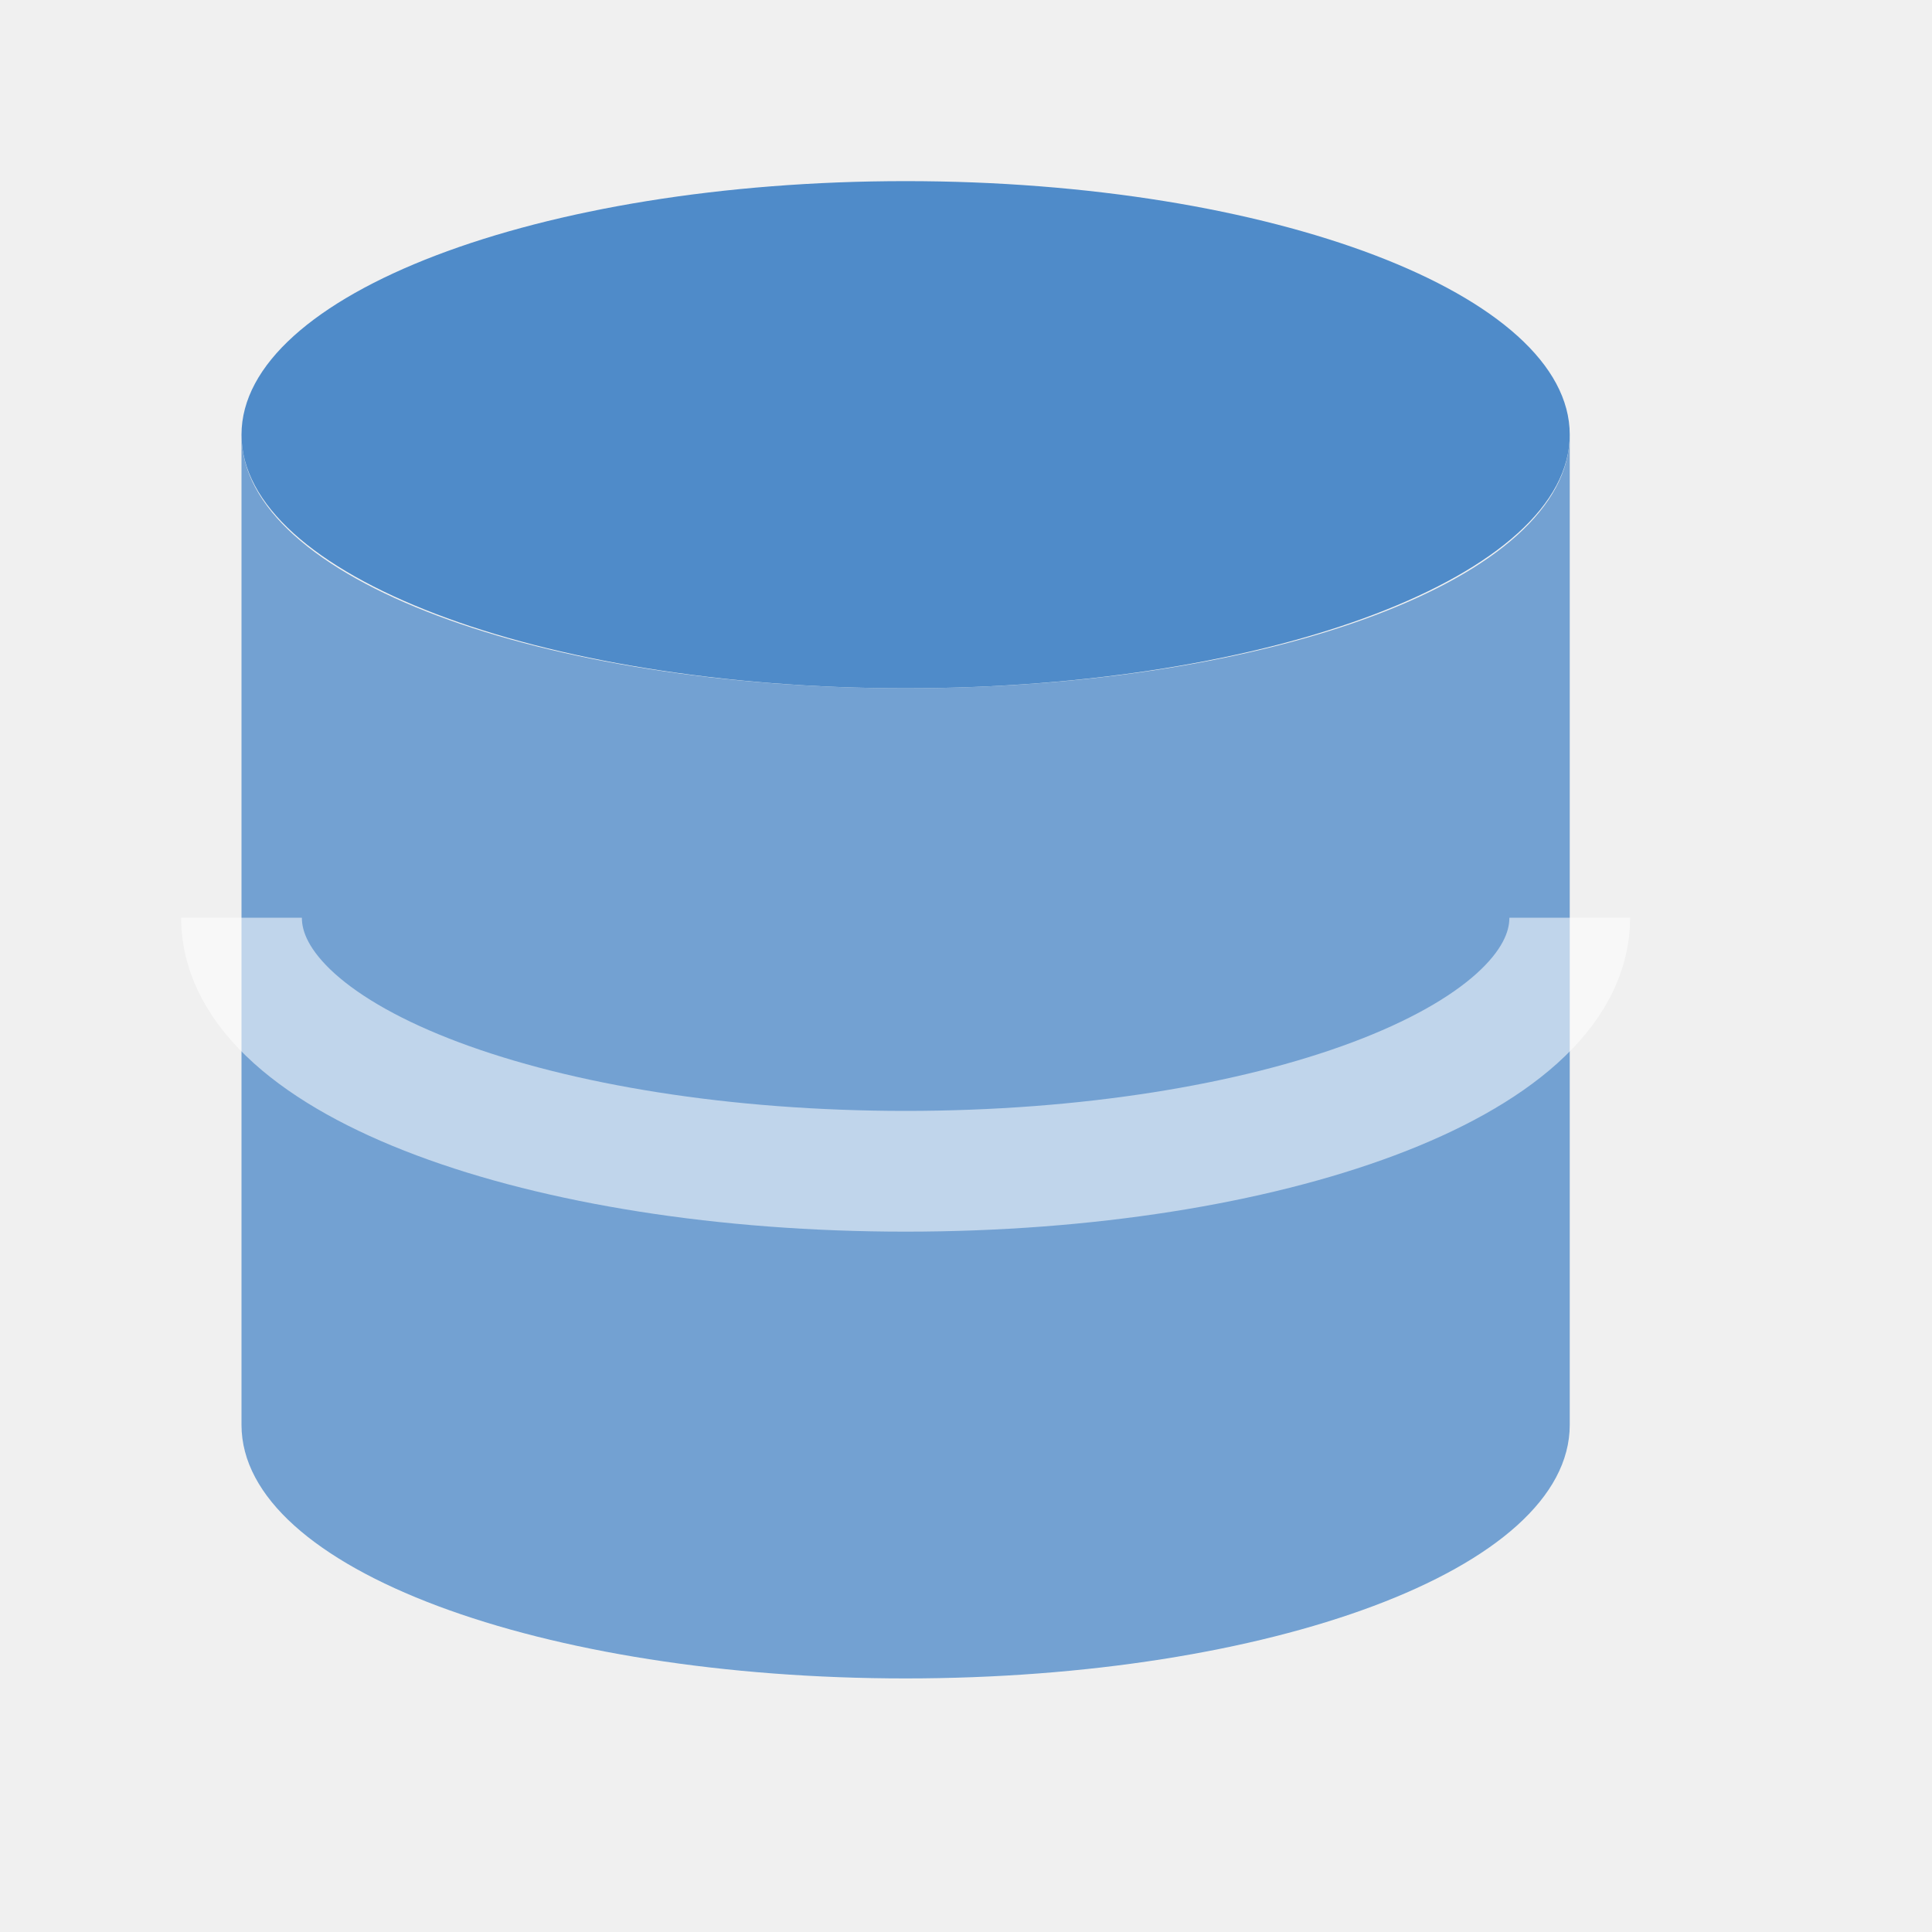
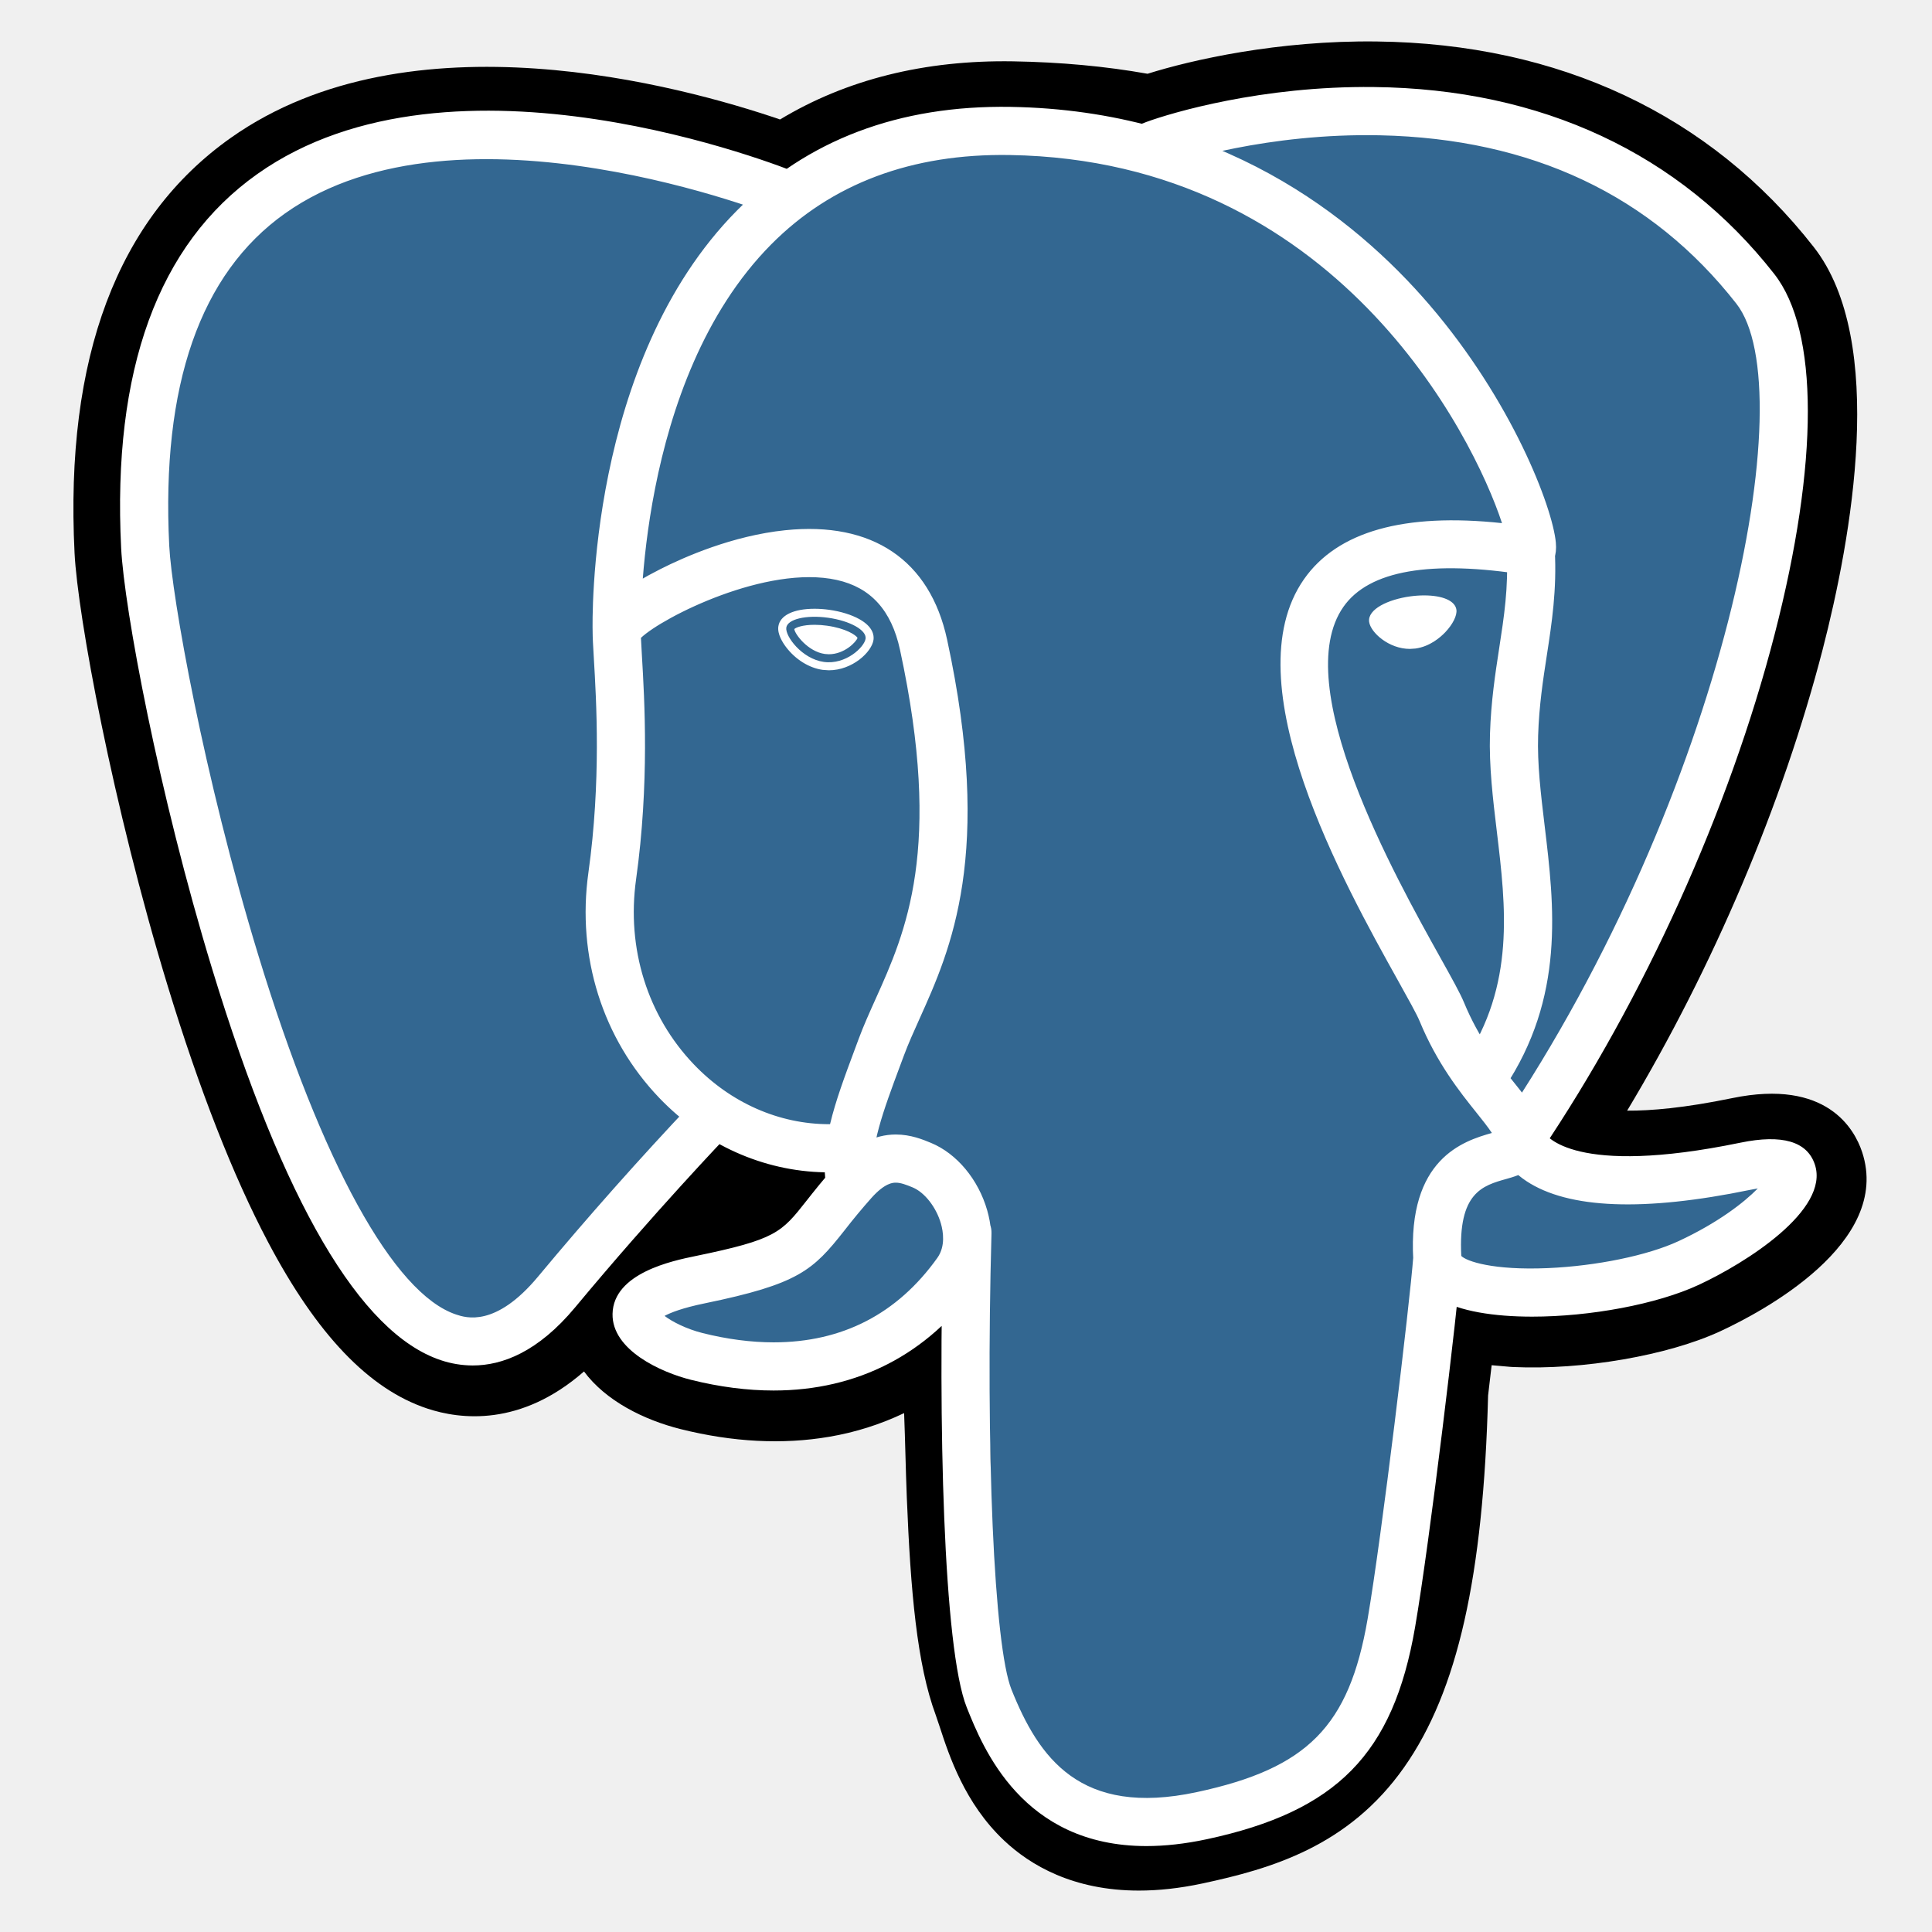
- <svg xmlns="http://www.w3.org/2000/svg" width="16" height="16" viewBox="0 0 16 16">
-   <ellipse cx="7.5" cy="3.6" rx="5.5" ry="2.1" fill="#4F8BC9" />
-   <path d="M2 3.6v8.2c0 1.2 2.5 2.1 5.5 2.1s5.5-.9 5.5-2.1V3.6c0 1.2-2.5 2.1-5.5 2.1S2 4.8 2 3.6z" fill="#4F8BC9" opacity=".78" />
-   <path d="M2 7.6c0 1.2 2.5 2.1 5.5 2.1s5.5-.9 5.5-2.1" stroke="#fff" stroke-opacity=".55" fill="none" />
+ <svg xmlns="http://www.w3.org/2000/svg" width="16" height="16" viewBox="0 0 128 128">
+   <path d="M93.809 92.112c.785-6.533.55-7.492 5.416-6.433l1.235.108c3.742.17 8.637-.602 11.513-1.938 6.191-2.873 9.861-7.668 3.758-6.409-13.924 2.873-14.881-1.842-14.881-1.842 14.703-21.815 20.849-49.508 15.543-56.287-14.47-18.489-39.517-9.746-39.936-9.52l-.134.025c-2.751-.571-5.83-.912-9.289-.968-6.301-.104-11.082 1.652-14.709 4.402 0 0-44.683-18.409-42.604 23.151.442 8.841 12.672 66.898 27.26 49.362 5.332-6.412 10.484-11.834 10.484-11.834 2.558 1.699 5.622 2.567 8.834 2.255l.249-.212c-.078.796-.044 1.575.099 2.497-3.757 4.199-2.653 4.936-10.166 6.482-7.602 1.566-3.136 4.355-.221 5.084 3.535.884 11.712 2.136 17.238-5.598l-.22.882c1.474 1.18 1.375 8.477 1.583 13.69.209 5.214.558 10.079 1.621 12.948 1.063 2.868 2.317 10.256 12.191 8.14 8.252-1.764 14.561-4.309 15.136-27.985" />
+   <path d="M75.458 125.256c-4.367 0-7.211-1.689-8.938-3.32-2.607-2.46-3.641-5.629-4.259-7.522l-.267-.79c-1.244-3.358-1.666-8.193-1.916-14.419-.038-.935-.064-1.898-.093-2.919-.021-.747-.047-1.684-.085-2.664a18.8 18.8 0 01-4.962 1.568c-3.079.526-6.389.356-9.84-.507-2.435-.609-4.965-1.871-6.407-3.82-4.203 3.681-8.212 3.182-10.396 2.453-3.853-1.285-7.301-4.896-10.542-11.037-2.309-4.375-4.542-10.075-6.638-16.943-3.65-11.96-5.969-24.557-6.175-28.693C4.292 23.698 7.777 14.44 15.296 9.129 27.157.751 45.128 5.678 51.68 7.915c4.402-2.653 9.581-3.944 15.433-3.851 3.143.051 6.136.327 8.916.823 2.9-.912 8.628-2.221 15.185-2.139 12.081.144 22.092 4.852 28.949 13.615 4.894 6.252 2.474 19.381.597 26.651-2.642 10.226-7.271 21.102-12.957 30.57 1.544.011 3.781-.174 6.961-.831 6.274-1.295 8.109 2.069 8.607 3.575 1.995 6.042-6.677 10.608-9.382 11.864-3.466 1.609-9.117 2.589-13.745 2.377l-.202-.013-1.216-.107-.12 1.014-.116.991c-.311 11.999-2.025 19.598-5.552 24.619-3.697 5.264-8.835 6.739-13.361 7.709-1.544.33-2.947.474-4.219.474zm-9.19-43.671c2.819 2.256 3.066 6.501 3.287 14.434.028.99.054 1.927.089 2.802.106 2.65.355 8.855 1.327 11.477.137.371.26.747.39 1.146 1.083 3.316 1.626 4.979 6.309 3.978 3.931-.843 5.952-1.599 7.534-3.851 2.299-3.274 3.585-9.86 3.821-19.575l4.783.116-4.75-.57.14-1.186c.455-3.91.783-6.734 3.396-8.602 2.097-1.498 4.486-1.353 6.389-1.01-2.091-1.58-2.669-3.433-2.823-4.193l-.399-1.965 1.121-1.663c6.457-9.58 11.781-21.354 14.609-32.304 2.906-11.251 2.02-17.226 1.134-18.356-11.729-14.987-32.068-8.799-34.192-8.097l-.359.194-1.8.335-.922-.191c-2.542-.528-5.366-.82-8.393-.869-4.756-.08-8.593 1.044-11.739 3.431l-2.183 1.655-2.533-1.043c-5.412-2.213-21.308-6.662-29.696-.721-4.656 3.298-6.777 9.76-6.305 19.207.156 3.119 2.275 14.926 5.771 26.377 4.831 15.825 9.221 21.082 11.054 21.693.32.108 1.15-.537 1.976-1.529a270.708 270.708 0 0110.694-12.07l2.77-2.915 3.349 2.225c1.35.897 2.839 1.406 4.368 1.502l7.987-6.812-1.157 11.808c-.026.265-.039.626.065 1.296l.348 2.238-1.51 1.688-.174.196 4.388 2.025 1.836-2.301z" />
+   <path fill="#336791" d="M115.731 77.44c-13.925 2.873-14.882-1.842-14.882-1.842 14.703-21.816 20.849-49.51 15.545-56.287C101.924.823 76.875 9.566 76.457 9.793l-.135.024c-2.751-.571-5.83-.911-9.291-.967-6.301-.103-11.08 1.652-14.707 4.402 0 0-44.684-18.408-42.606 23.151.442 8.842 12.672 66.899 27.26 49.363 5.332-6.412 10.483-11.834 10.483-11.834 2.559 1.699 5.622 2.567 8.833 2.255l.25-.212c-.078.796-.042 1.575.1 2.497-3.758 4.199-2.654 4.936-10.167 6.482-7.602 1.566-3.136 4.355-.22 5.084 3.534.884 11.712 2.136 17.237-5.598l-.221.882c1.473 1.18 2.507 7.672 2.334 13.557-.174 5.885-.29 9.926.871 13.082 1.16 3.156 2.316 10.256 12.192 8.14 8.252-1.768 12.528-6.351 13.124-13.995.422-5.435 1.377-4.631 1.438-9.49l.767-2.3c.884-7.367.14-9.743 5.225-8.638l1.235.108c3.742.17 8.639-.602 11.514-1.938 6.19-2.871 9.861-7.667 3.758-6.408z" />
+   <path fill="#fff" d="M75.957 122.307c-8.232 0-10.84-6.519-11.907-9.185-1.562-3.907-1.899-19.069-1.551-31.503a1.59 1.59 0 011.64-1.55 1.594 1.594 0 011.55 1.639c-.401 14.341.168 27.337 1.324 30.229 1.804 4.509 4.54 8.453 12.275 6.796 7.343-1.575 10.093-4.359 11.318-11.46.94-5.449 2.799-20.951 3.028-24.01a1.593 1.593 0 011.71-1.472 1.597 1.597 0 011.472 1.71c-.239 3.185-2.089 18.657-3.065 24.315-1.446 8.387-5.185 12.191-13.794 14.037-1.463.313-2.792.453-4 .454zM31.321 90.466a6.71 6.71 0 01-2.116-.35c-5.347-1.784-10.44-10.492-15.138-25.885-3.576-11.717-5.842-23.947-6.041-27.922-.589-11.784 2.445-20.121 9.02-24.778 13.007-9.216 34.888-.44 35.813-.062a1.596 1.596 0 01-1.207 2.955c-.211-.086-21.193-8.492-32.768-.285-5.622 3.986-8.203 11.392-7.672 22.011.167 3.349 2.284 15.285 5.906 27.149 4.194 13.742 8.967 22.413 13.096 23.79.648.216 2.62.873 5.439-2.517A245.272 245.272 0 0145.88 73.046a1.596 1.596 0 012.304 2.208c-.048.05-4.847 5.067-10.077 11.359-2.477 2.979-4.851 3.853-6.786 3.853zm69.429-13.445a1.596 1.596 0 01-1.322-2.487c14.863-22.055 20.08-48.704 15.612-54.414-5.624-7.186-13.565-10.939-23.604-11.156-7.433-.16-13.341 1.738-14.307 2.069l-.243.099c-.971.305-1.716-.227-1.997-.849a1.6 1.6 0 01.631-2.025c.046-.027.192-.089.429-.176l-.021.006.021-.007c1.641-.601 7.639-2.4 15.068-2.315 11.108.118 20.284 4.401 26.534 12.388 2.957 3.779 2.964 12.485.019 23.887-3.002 11.625-8.651 24.118-15.497 34.277-.306.457-.81.703-1.323.703zm.76 10.21c-2.538 0-4.813-.358-6.175-1.174-1.4-.839-1.667-1.979-1.702-2.584-.382-6.71 3.32-7.878 5.208-8.411-.263-.398-.637-.866-1.024-1.349-1.101-1.376-2.609-3.26-3.771-6.078-.182-.44-.752-1.463-1.412-2.648-3.579-6.418-11.026-19.773-6.242-26.612 2.214-3.165 6.623-4.411 13.119-3.716C97.6 28.837 88.5 10.625 66.907 10.271c-6.494-.108-11.82 1.889-15.822 5.93-8.96 9.049-8.636 25.422-8.631 25.586a1.595 1.595 0 11-3.19.084c-.02-.727-.354-17.909 9.554-27.916C53.455 9.272 59.559 6.96 66.96 7.081c13.814.227 22.706 7.25 27.732 13.101 5.479 6.377 8.165 13.411 8.386 15.759.165 1.746-1.088 2.095-1.341 2.147l-.576.013c-6.375-1.021-10.465-.312-12.156 2.104-3.639 5.201 3.406 17.834 6.414 23.229.768 1.376 1.322 2.371 1.576 2.985.988 2.396 2.277 4.006 3.312 5.3.911 1.138 1.7 2.125 1.982 3.283.131.23 1.99 2.98 13.021.703 2.765-.57 4.423-.083 4.93 1.45.997 3.015-4.597 6.532-7.694 7.97-2.775 1.29-7.204 2.106-11.036 2.106zm-4.696-4.021c.35.353 2.101.962 5.727.806 3.224-.138 6.624-.839 8.664-1.786 2.609-1.212 4.351-2.567 5.253-3.492l-.5.092c-7.053 1.456-12.042 1.262-14.828-.577a6.162 6.162 0 01-.54-.401c-.302.119-.581.197-.78.253-1.58.443-3.214.902-2.996 5.105zm-45.562 8.915c-1.752 0-3.596-.239-5.479-.71-1.951-.488-5.24-1.957-5.19-4.37.057-2.707 3.994-3.519 5.476-3.824 5.354-1.103 5.703-1.545 7.376-3.67.488-.619 1.095-1.39 1.923-2.314 1.229-1.376 2.572-2.073 3.992-2.073.989 0 1.8.335 2.336.558 1.708.708 3.133 2.42 3.719 4.467.529 1.847.276 3.625-.71 5.006-3.237 4.533-7.886 6.93-13.443 6.93zm-7.222-4.943c.481.372 1.445.869 2.518 1.137 1.631.408 3.213.615 4.705.615 4.546 0 8.196-1.882 10.847-5.594.553-.774.387-1.757.239-2.274-.31-1.083-1.08-2.068-1.873-2.397-.43-.178-.787-.314-1.115-.314-.176 0-.712 0-1.614 1.009a41.146 41.146 0 00-1.794 2.162c-2.084 2.646-3.039 3.544-9.239 4.821-1.513.31-2.289.626-2.674.835zm12.269-7.36a1.596 1.596 0 01-1.575-1.354 8.218 8.218 0 01-.08-.799c-4.064-.076-7.985-1.82-10.962-4.926-3.764-3.927-5.477-9.368-4.699-14.927.845-6.037.529-11.366.359-14.229-.047-.796-.081-1.371-.079-1.769.003-.505.013-1.844 4.489-4.113 1.592-.807 4.784-2.215 8.271-2.576 5.777-.597 9.585 1.976 10.725 7.246 3.077 14.228.244 20.521-1.825 25.117-.385.856-.749 1.664-1.04 2.447l-.257.69c-1.093 2.931-2.038 5.463-1.748 7.354a1.595 1.595 0 01-1.335 1.819l-.244.02zM42.464 42.26l.062 1.139c.176 2.974.504 8.508-.384 14.86-.641 4.585.759 9.06 3.843 12.276 2.437 2.542 5.644 3.945 8.94 3.945h.068c.369-1.555.982-3.197 1.642-4.966l.255-.686c.329-.884.714-1.74 1.122-2.646 1.991-4.424 4.47-9.931 1.615-23.132-.565-2.615-1.936-4.128-4.189-4.627-4.628-1.022-11.525 2.459-12.974 3.837zm9.63-.677c-.08.564 1.033 2.07 2.485 2.271 1.449.203 2.689-.975 2.768-1.539.079-.564-1.033-1.186-2.485-1.388-1.451-.202-2.691.092-2.768.656zm2.818 2.826l-.407-.028c-.9-.125-1.81-.692-2.433-1.518-.219-.29-.576-.852-.505-1.354.101-.736.999-1.177 2.4-1.177.313 0 .639.023.967.069.766.106 1.477.327 2.002.62.91.508.977 1.075.936 1.368-.112.813-1.405 2.02-2.96 2.02zm-2.289-2.732c.045.348.907 1.496 2.029 1.651l.261.018c1.036 0 1.81-.815 1.901-1.082-.096-.182-.762-.634-2.025-.81a5.823 5.823 0 00-.821-.059c-.812 0-1.243.183-1.345.282zm43.605-1.245c.079.564-1.033 2.07-2.484 2.272-1.45.202-2.691-.975-2.771-1.539-.076-.564 1.036-1.187 2.486-1.388 1.45-.203 2.689.092 2.769.655zm-2.819 2.56c-1.396 0-2.601-1.086-2.7-1.791-.115-.846 1.278-1.489 2.712-1.688.316-.044.629-.066.93-.066 1.238 0 2.058.363 2.14.949.053.379-.238.964-.739 1.492-.331.347-1.026.948-1.973 1.079l-.37.025zm.943-3.013c-.276 0-.564.021-.856.061-1.441.201-2.301.779-2.259 1.089.048.341.968 1.332 2.173 1.332l.297-.021c.787-.109 1.378-.623 1.66-.919.443-.465.619-.903.598-1.052-.028-.198-.56-.49-1.613-.49zm3.965 32.843a1.594 1.594 0 01-1.324-2.483c3.398-5.075 2.776-10.25 2.175-15.255-.257-2.132-.521-4.337-.453-6.453.07-2.177.347-3.973.614-5.71.317-2.058.617-4.002.493-6.31a1.595 1.595 0 113.186-.172c.142 2.638-.197 4.838-.525 6.967-.253 1.643-.515 3.342-.578 5.327-.061 1.874.178 3.864.431 5.97.64 5.322 1.365 11.354-2.691 17.411a1.596 1.596 0 01-1.328.708z" />
</svg>
